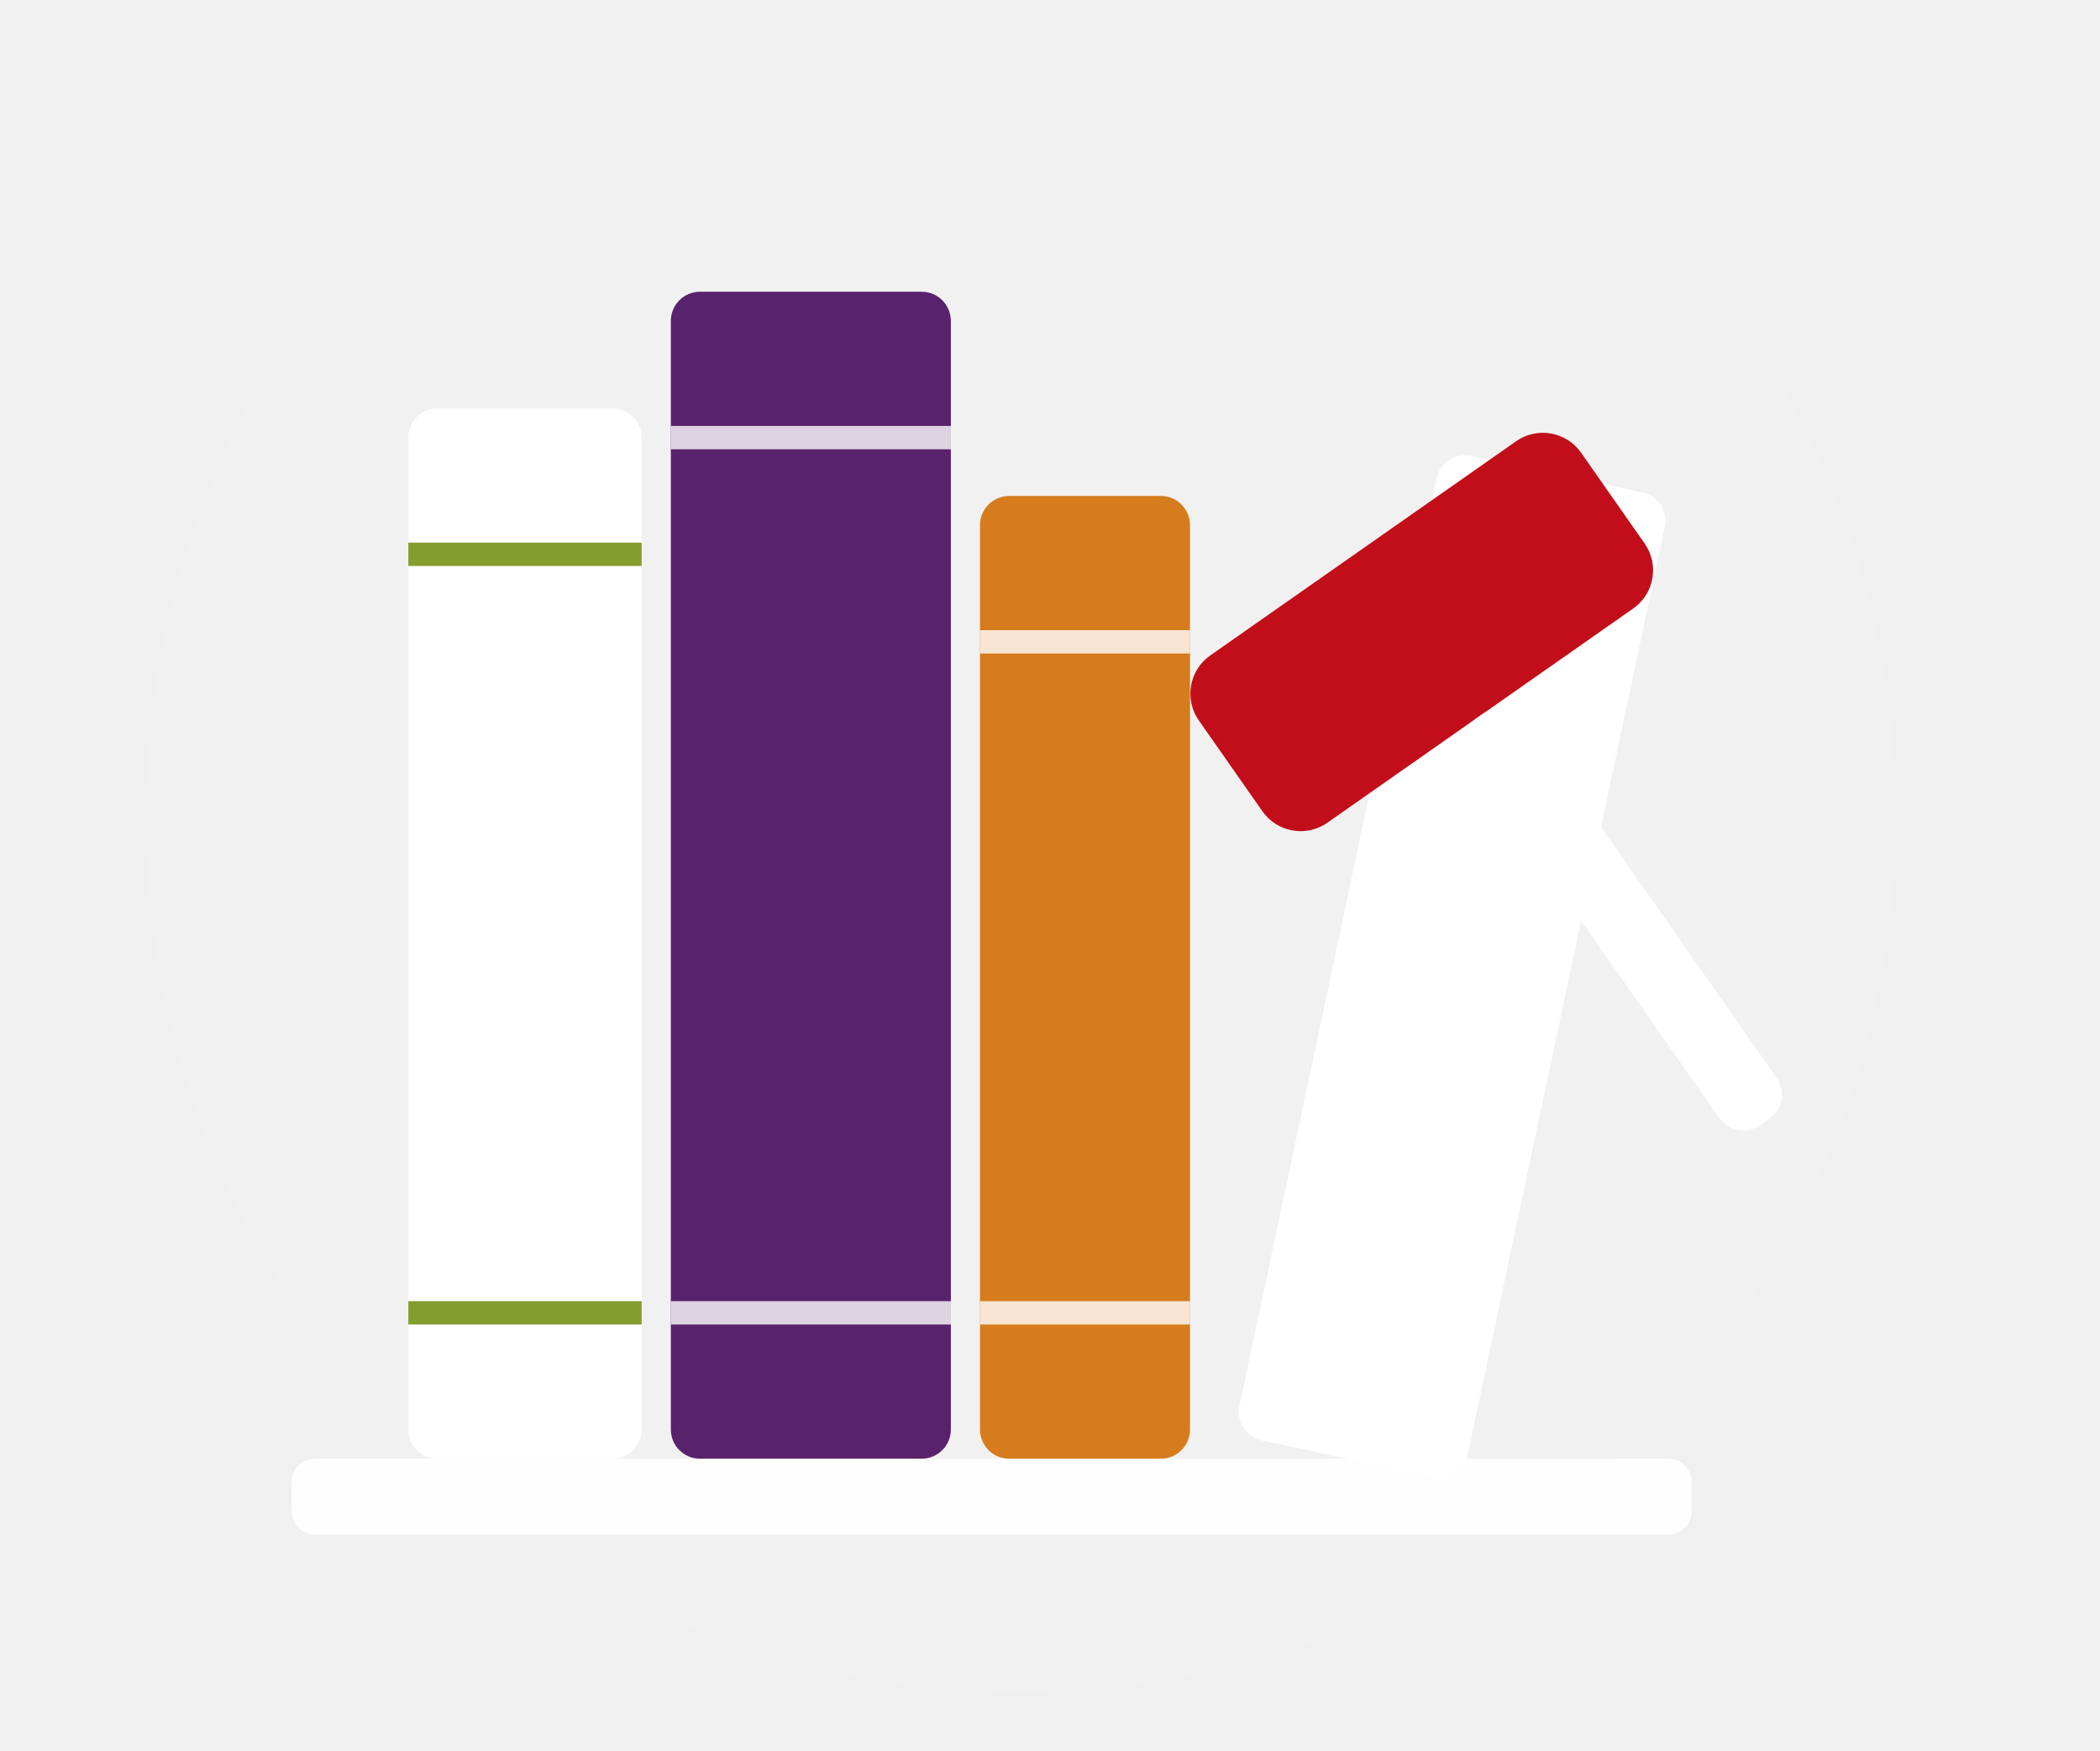
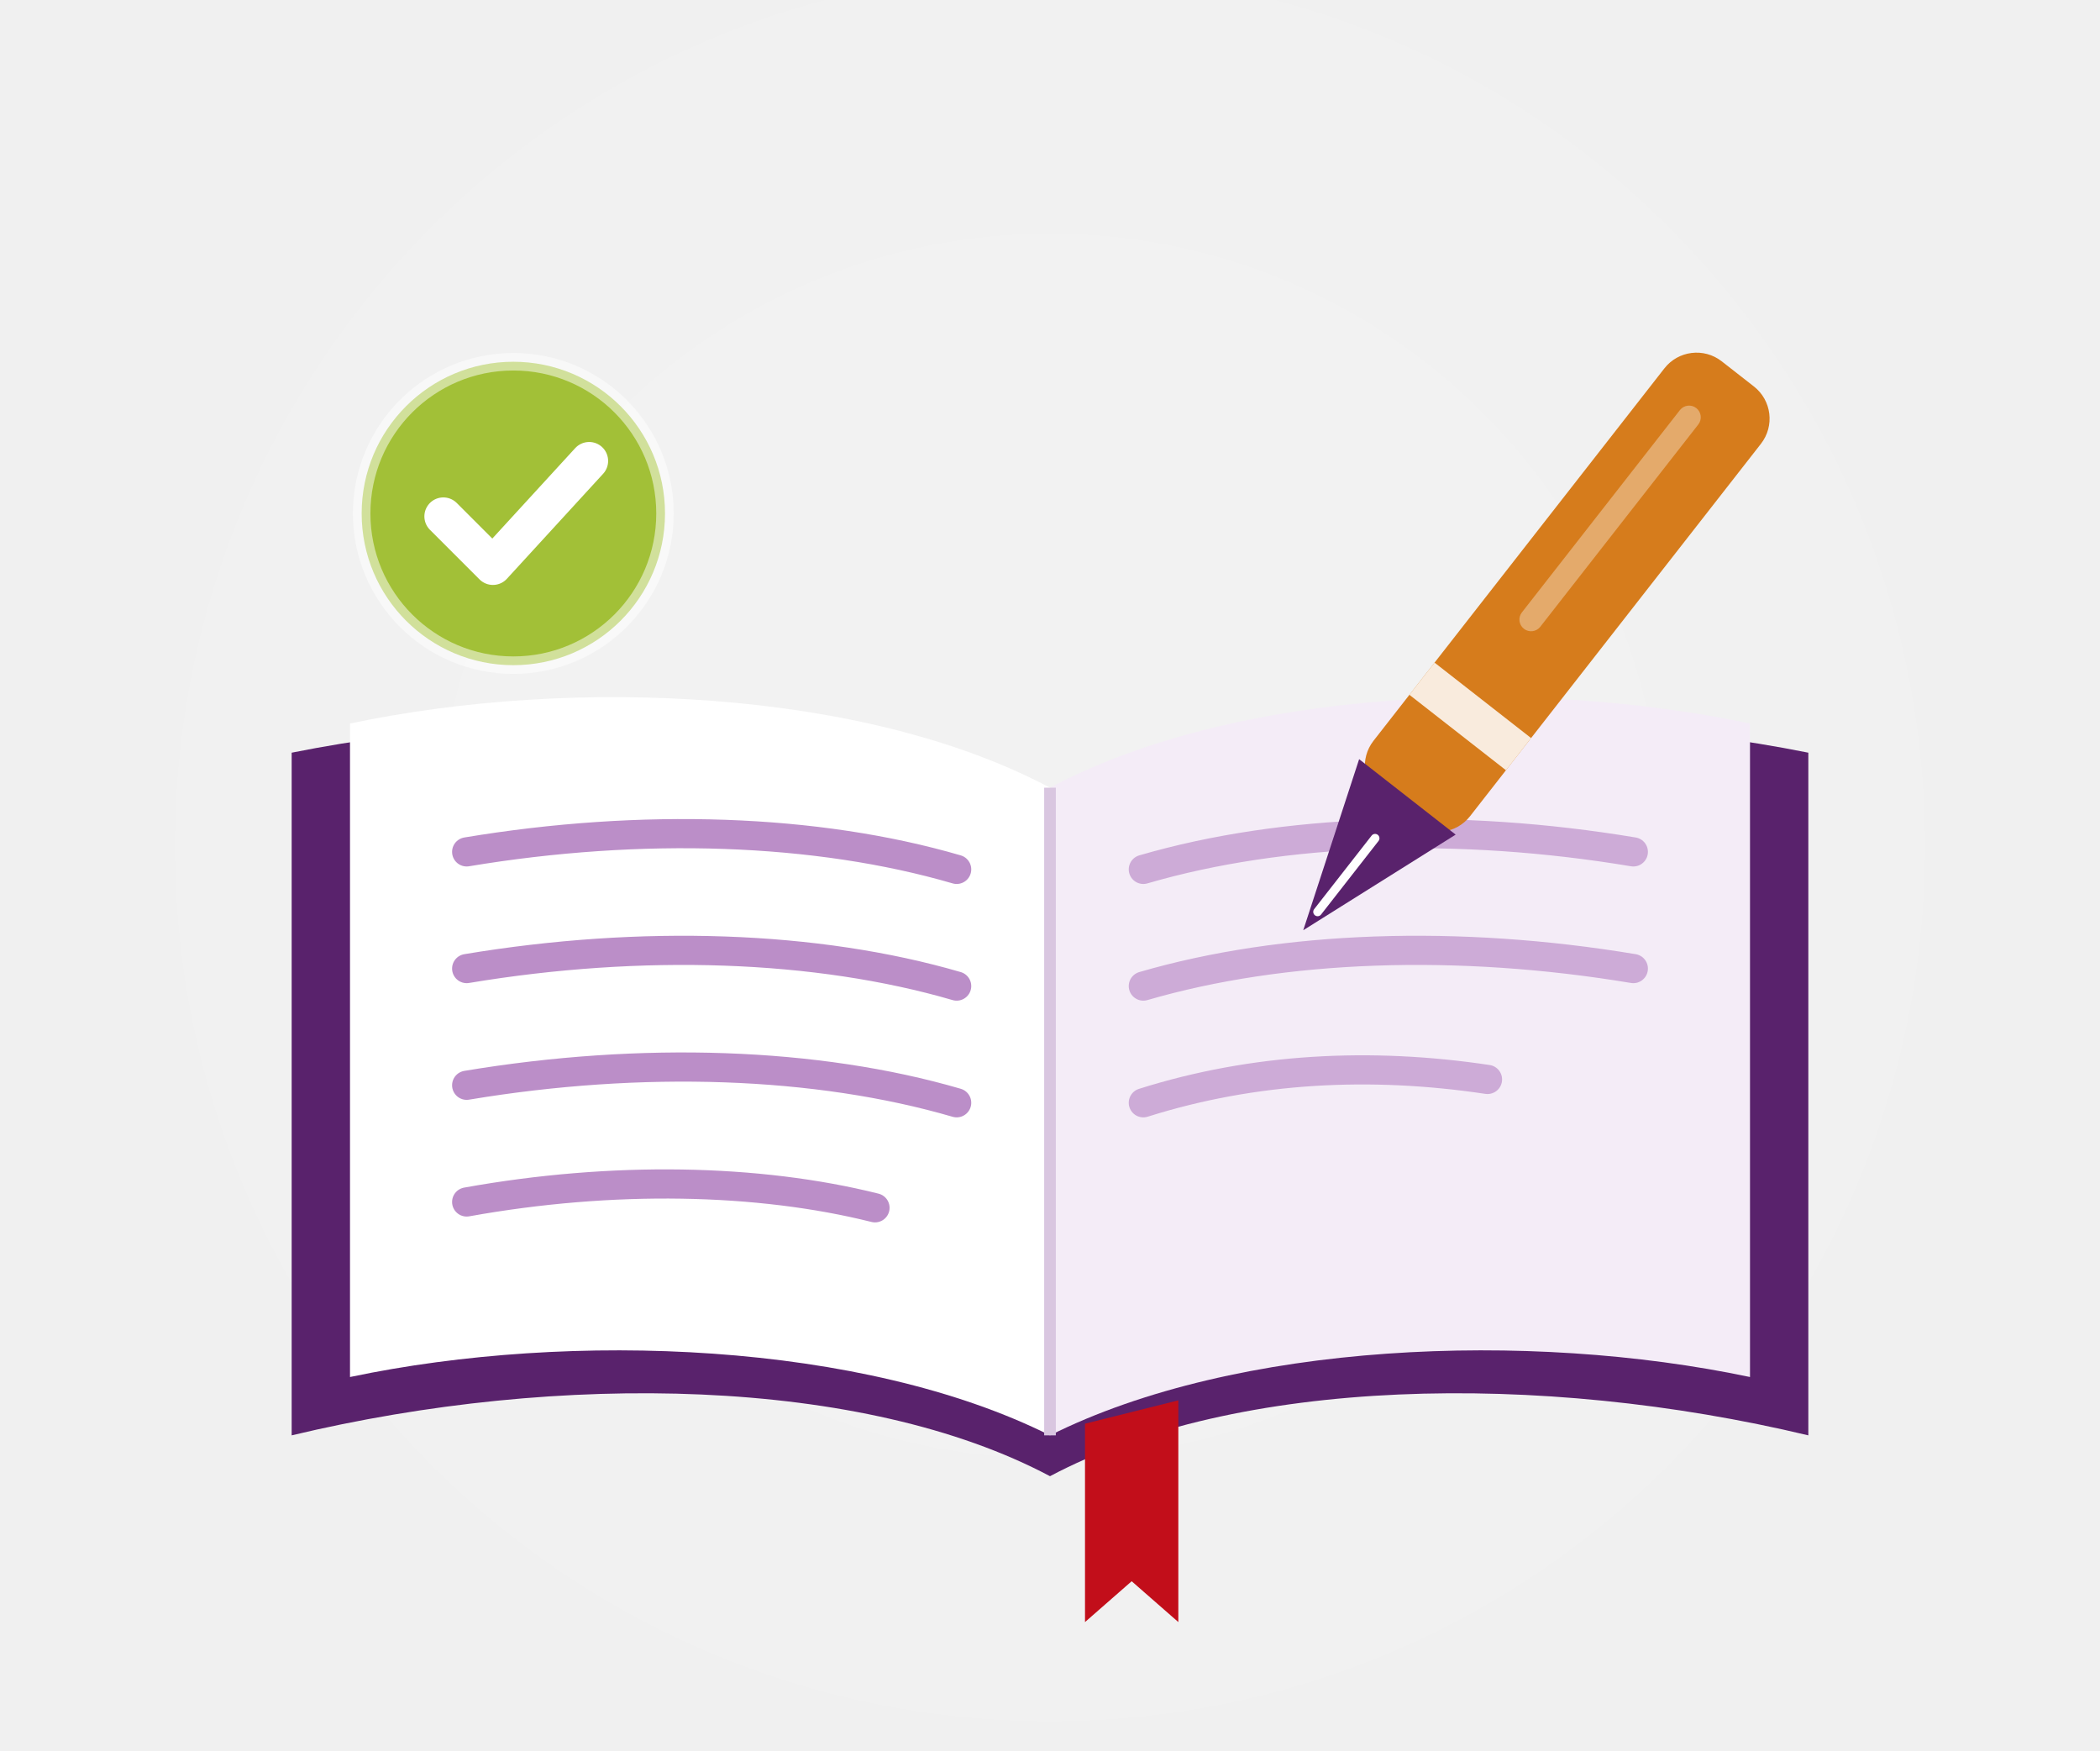
<svg xmlns="http://www.w3.org/2000/svg" viewBox="420 60 720 600">
-   <circle cx="770" cy="340" r="300" fill="#fff" opacity=".07" />
-   <rect x="560" y="200" width="80" height="360" rx="10" fill="#fff" />
-   <rect x="650" y="160" width="96" height="400" rx="10" fill="#59226C" />
-   <rect x="756" y="230" width="72" height="330" rx="10" fill="#D67C1C" />
-   <rect x="842" y="215" width="80" height="345" rx="10" fill="#fff" transform="rotate(12 882 560)" />
-   <g stroke="#849D2F" stroke-width="8">
-     <path d="M560 250h80M560 510h80" />
+   <circle cx="780" cy="350" r="300" fill="#fff" opacity=".07" />
+   <circle cx="780" cy="350" r="210" fill="#fff" opacity=".05" />
+   <path d="M520 318 L520 552 C612 530 716 532 780 566 C844 532 948 530 1040 552 L1040 318 C950 300 846 306 780 336 C714 306 610 300 520 318 Z" fill="#59226C" />
+   <path d="M780 330 C716 296 616 292 540 308 L540 532 C616 516 716 520 780 552 Z" fill="#fff" />
+   <path d="M780 330 C844 296 944 292 1020 308 L1020 532 C944 516 844 520 780 552 Z" fill="#F4ECF7" />
+   <path d="M780 330 L780 552" stroke="#D9C6E0" stroke-width="4" />
+   <g fill="none" stroke="#84329B" stroke-width="10" stroke-linecap="round" opacity=".55">
+     <path d="M580 352 C640 342 700 344 748 358" />
+     <path d="M580 392 C640 382 700 384 748 398" />
+     <path d="M580 432 C640 422 700 424 748 438" />
+     <path d="M580 472 C630 463 680 464 720 474" />
  </g>
-   <g stroke="#fff" stroke-width="8" opacity=".8">
-     <path d="M650 210h96M650 510h96M756 280h72M756 510h72" />
+   <g fill="none" stroke="#84329B" stroke-width="10" stroke-linecap="round" opacity=".35">
+     <path d="M812 358 C860 344 920 342 980 352" />
+     <path d="M812 398 C860 384 920 382 980 392" />
+     <path d="M812 438 C850 426 890 424 930 430" />
  </g>
-   <rect x="520" y="560" width="480" height="26" rx="8" fill="#fff" opacity=".9" />
-   <g transform="rotate(-35 640 470)">
-     <rect x="890" y="430" width="160" height="70" rx="16" fill="#C20E1A" />
-     <rect x="958" y="500" width="24" height="170" rx="10" fill="#fff" />
+   <path d="M792 548 L792 616 L808 602 L824 616 L824 540 Z" fill="#C20E1A" />
+   <g transform="rotate(38 905 330)">
+     <rect x="884" y="150" width="42" height="190" rx="14" fill="#D67C1C" />
+     <rect x="884" y="292" width="42" height="14" fill="#fff" opacity=".85" />
+     <rect x="897" y="168" width="8" height="96" rx="4" fill="#fff" opacity=".35" />
+     <path d="M884 334 L926 334 L905 392 Z" fill="#59226C" />
+     <path d="M905 352 L905 384" stroke="#fff" stroke-width="3" stroke-linecap="round" />
  </g>
+   <circle cx="596" cy="236" r="52" fill="#A2C037" />
+   <circle cx="596" cy="236" r="52" fill="none" stroke="#fff" stroke-width="6" opacity=".5" />
+   <path d="M572 237 l17 17 l33 -36" fill="none" stroke="#fff" stroke-width="13" stroke-linecap="round" stroke-linejoin="round" />
</svg>
